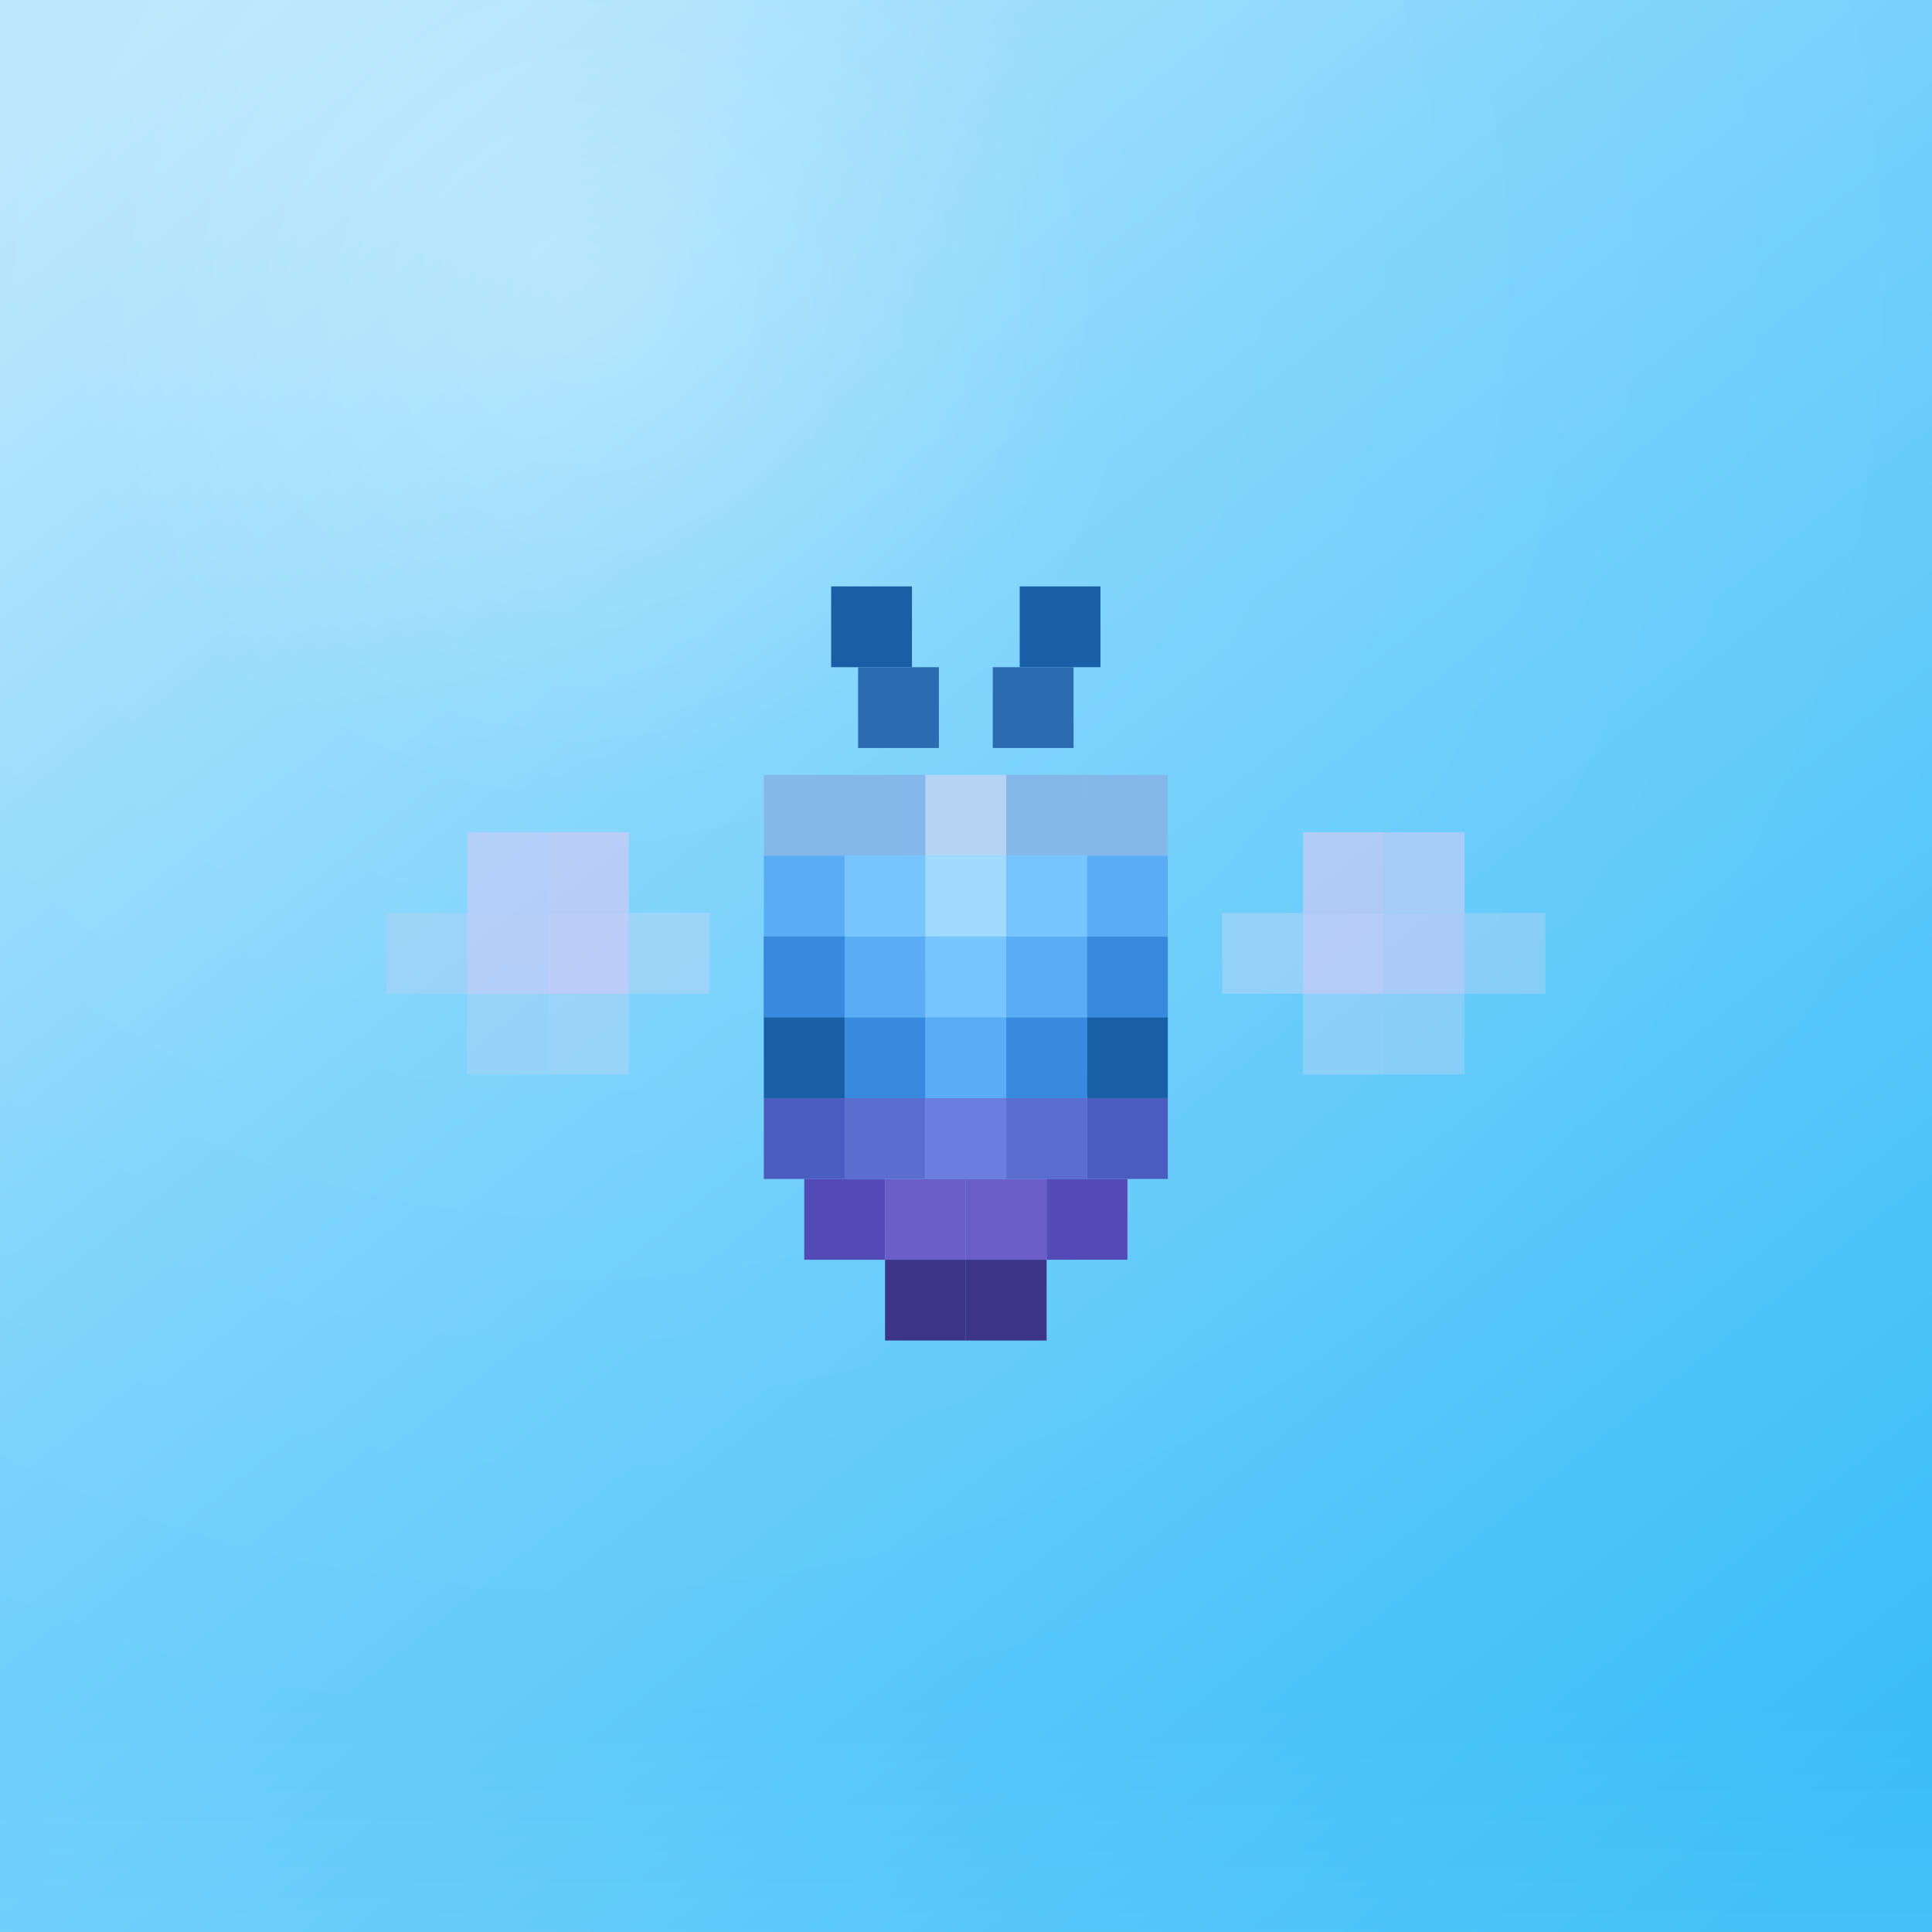
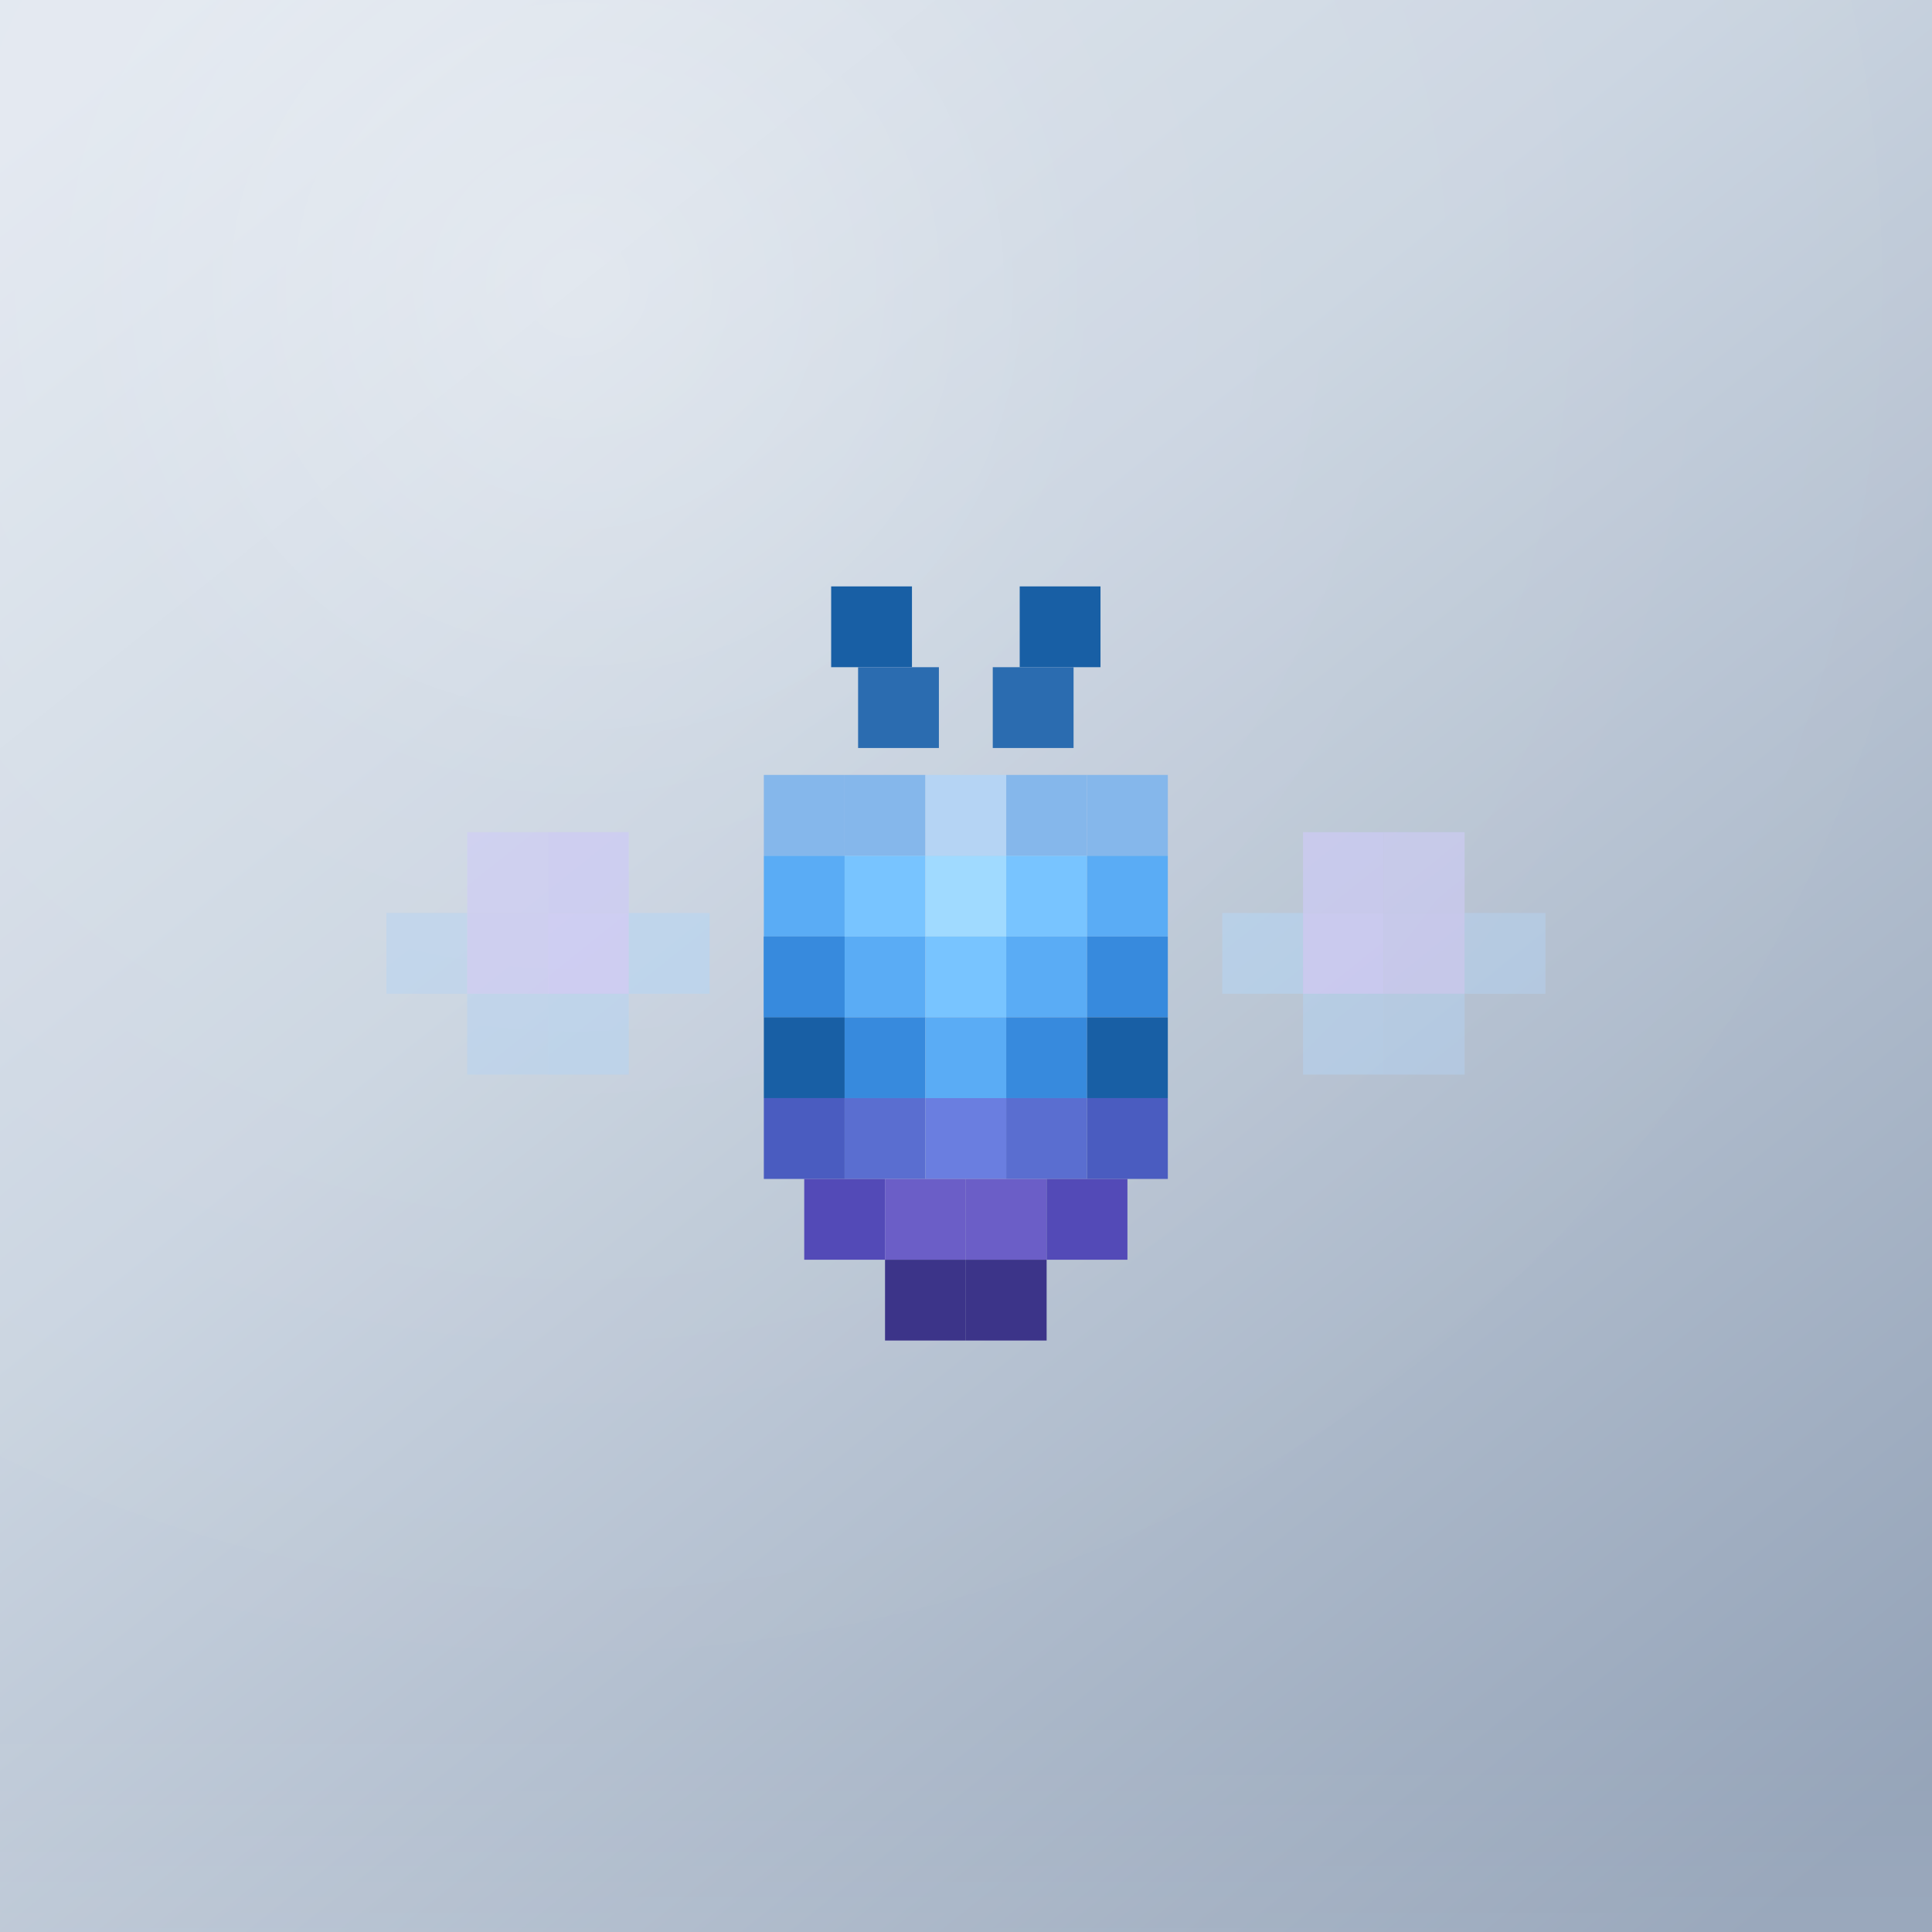
<svg xmlns="http://www.w3.org/2000/svg" viewBox="0 0 512 512">
  <defs>
    <linearGradient id="bg" x1="0.1" y1="0" x2="0.9" y2="1">
-       <stop offset="0%" stop-color="#bae6fd" />
-       <stop offset="38%" stop-color="#7dd3fc" />
-       <stop offset="100%" stop-color="#38bdf8" />
+       <stop offset="0%" stop-color="#e2e8f0" />
+       <stop offset="38%" stop-color="#cbd5e1" />
+       <stop offset="100%" stop-color="#94a3b8" />
    </linearGradient>
    <radialGradient id="glass" cx="0.3" cy="0.15" r="0.75">
      <stop offset="0%" stop-color="#fff" stop-opacity="0.28" />
      <stop offset="35%" stop-color="#fff" stop-opacity="0.06" />
      <stop offset="100%" stop-color="#fff" stop-opacity="0" />
    </radialGradient>
    <linearGradient id="bottom" x1="0.5" y1="0.88" x2="0.5" y2="1">
      <stop offset="0%" stop-color="#fff" stop-opacity="0" />
      <stop offset="100%" stop-color="#fff" stop-opacity="0.06" />
    </linearGradient>
  </defs>
  <rect width="512" height="512" fill="url(#bg)" />
  <rect width="512" height="512" fill="url(#glass)" />
  <rect width="512" height="512" fill="url(#bottom)" />
  <svg x="102.40" y="155.40" width="307.20" height="201.21" viewBox="0 0 171 112" preserveAspectRatio="xMidYMid meet">
    <g transform="matrix(1,0,0,1,-52.156,-152.359)">
      <g transform="matrix(0.496635,0,0,0.496635,28.3714,152.359)">
        <g transform="matrix(4,0,0,4,4,0)">
          <rect x="44" y="0" width="6" height="6" style="fill:rgb(24,95,165);" />
        </g>
        <g transform="matrix(4,0,0,4,4,0)">
          <rect x="58" y="0" width="6" height="6" style="fill:rgb(24,95,165);" />
        </g>
        <g transform="matrix(4,0,0,4,4,0)">
          <rect x="46" y="6" width="6" height="6" style="fill:rgb(43,108,176);" />
        </g>
        <g transform="matrix(4,0,0,4,4,0)">
          <rect x="56" y="6" width="6" height="6" style="fill:rgb(43,108,176);" />
        </g>
        <g>
          <g transform="matrix(4,0,0,4,0,0)">
            <rect x="40" y="14" width="6" height="6" style="fill:rgb(133,183,235);" />
          </g>
          <g transform="matrix(4,0,0,4,0,0)">
            <rect x="46" y="14" width="6" height="6" style="fill:rgb(133,183,235);" />
          </g>
          <g transform="matrix(4,0,0,4,0,0)">
            <rect x="52" y="14" width="6" height="6" style="fill:rgb(181,212,244);" />
          </g>
          <g transform="matrix(4,0,0,4,0,0)">
            <rect x="58" y="14" width="6" height="6" style="fill:rgb(133,183,235);" />
          </g>
          <g transform="matrix(4,0,0,4,0,0)">
            <rect x="64" y="14" width="6" height="6" style="fill:rgb(133,183,235);" />
          </g>
          <g transform="matrix(4,0,0,4,0,0)">
            <rect x="40" y="20" width="6" height="6" style="fill:rgb(90,172,245);" />
          </g>
          <g transform="matrix(4,0,0,4,0,0)">
            <rect x="46" y="20" width="6" height="6" style="fill:rgb(120,196,255);" />
          </g>
          <g transform="matrix(4,0,0,4,0,0)">
            <rect x="52" y="20" width="6" height="6" style="fill:rgb(160,218,255);" />
          </g>
          <g transform="matrix(4,0,0,4,0,0)">
            <rect x="58" y="20" width="6" height="6" style="fill:rgb(120,196,255);" />
          </g>
          <g transform="matrix(4,0,0,4,0,0)">
            <rect x="64" y="20" width="6" height="6" style="fill:rgb(90,172,245);" />
          </g>
          <g transform="matrix(4,0,0,4,0,0)">
            <rect x="40" y="26" width="6" height="6" style="fill:rgb(55,138,221);" />
          </g>
          <g transform="matrix(4,0,0,4,0,0)">
            <rect x="40" y="26" width="6" height="6" style="fill:rgb(55,138,221);" />
          </g>
          <g transform="matrix(4,0,0,4,0,0)">
            <rect x="46" y="26" width="6" height="6" style="fill:rgb(90,172,245);" />
          </g>
          <g transform="matrix(4,0,0,4,0,0)">
            <rect x="52" y="26" width="6" height="6" style="fill:rgb(120,196,255);" />
          </g>
          <g transform="matrix(4,0,0,4,0,0)">
            <rect x="58" y="26" width="6" height="6" style="fill:rgb(90,172,245);" />
          </g>
          <g transform="matrix(4,0,0,4,0,0)">
            <rect x="64" y="26" width="6" height="6" style="fill:rgb(55,138,221);" />
          </g>
          <g transform="matrix(4,0,0,4,0,0)">
            <rect x="40" y="32" width="6" height="6" style="fill:rgb(24,95,165);" />
          </g>
          <g transform="matrix(4,0,0,4,0,0)">
            <rect x="46" y="32" width="6" height="6" style="fill:rgb(55,138,221);" />
          </g>
          <g transform="matrix(4,0,0,4,0,0)">
            <rect x="52" y="32" width="6" height="6" style="fill:rgb(90,172,245);" />
          </g>
          <g transform="matrix(4,0,0,4,0,0)">
            <rect x="58" y="32" width="6" height="6" style="fill:rgb(55,138,221);" />
          </g>
          <g transform="matrix(4,0,0,4,0,0)">
            <rect x="64" y="32" width="6" height="6" style="fill:rgb(24,95,165);" />
          </g>
          <g transform="matrix(4,0,0,4,0,0)">
            <rect x="40" y="38" width="6" height="6" style="fill:rgb(74,92,192);" />
          </g>
          <g transform="matrix(4,0,0,4,0,0)">
            <rect x="46" y="38" width="6" height="6" style="fill:rgb(90,110,208);" />
          </g>
          <g transform="matrix(4,0,0,4,0,0)">
            <rect x="52" y="38" width="6" height="6" style="fill:rgb(106,126,224);" />
          </g>
          <g transform="matrix(4,0,0,4,0,0)">
            <rect x="58" y="38" width="6" height="6" style="fill:rgb(90,110,208);" />
          </g>
          <g transform="matrix(4,0,0,4,0,0)">
            <rect x="64" y="38" width="6" height="6" style="fill:rgb(74,92,192);" />
          </g>
          <g transform="matrix(4,0,0,4,-4,0)">
            <rect x="44" y="44" width="6" height="6" style="fill:rgb(83,74,183);" />
          </g>
          <g transform="matrix(4,0,0,4,-4,0)">
            <rect x="50" y="44" width="6" height="6" style="fill:rgb(107,94,199);" />
          </g>
          <g transform="matrix(4,0,0,4,-4,0)">
            <rect x="56" y="44" width="6" height="6" style="fill:rgb(107,94,199);" />
          </g>
          <g transform="matrix(4,0,0,4,-4,0)">
            <rect x="62" y="44" width="6" height="6" style="fill:rgb(83,74,183);" />
          </g>
          <g transform="matrix(4,0,0,4,-4,0)">
            <rect x="50" y="50" width="6" height="6" style="fill:rgb(60,52,137);" />
          </g>
          <g transform="matrix(4,0,0,4,-4,0)">
            <rect x="56" y="50" width="6" height="6" style="fill:rgb(60,52,137);" />
          </g>
        </g>
      </g>
      <g transform="matrix(0.496635,0,0,0.496635,32.5749,152.359)">
        <g transform="matrix(4,0,0,4,-0.572407,1)">
          <rect x="16" y="18" width="6" height="6" style="fill:rgb(206,203,246);fill-opacity:0.6;" />
        </g>
        <g transform="matrix(4,0,0,4,-0.572407,1)">
          <rect x="22" y="18" width="6" height="6" style="fill:rgb(206,203,246);fill-opacity:0.7;" />
        </g>
        <g transform="matrix(4,0,0,4,-0.572407,1)">
          <rect x="10" y="24" width="6" height="6" style="fill:rgb(181,212,244);fill-opacity:0.45;" />
        </g>
        <g transform="matrix(4,0,0,4,-0.572407,1)">
          <rect x="16" y="24" width="6" height="6" style="fill:rgb(206,203,246);fill-opacity:0.65;" />
        </g>
        <g transform="matrix(4,0,0,4,-0.572407,1)">
          <rect x="22" y="24" width="6" height="6" style="fill:rgb(206,203,246);fill-opacity:0.75;" />
        </g>
        <g transform="matrix(4,0,0,4,-0.572407,1)">
          <rect x="28" y="24" width="6" height="6" style="fill:rgb(181,212,244);fill-opacity:0.55;" />
        </g>
        <g transform="matrix(4,0,0,4,-0.572407,1)">
          <rect x="16" y="30" width="6" height="6" style="fill:rgb(181,212,244);fill-opacity:0.45;" />
        </g>
        <g transform="matrix(4,0,0,4,-0.572407,1)">
          <rect x="22" y="30" width="6" height="6" style="fill:rgb(181,212,244);fill-opacity:0.5;" />
        </g>
      </g>
      <g transform="matrix(0.496635,0,0,0.496635,36.3938,152.855)">
        <g transform="matrix(4,0,0,4,0,0)">
          <rect x="76" y="18" width="6" height="6" style="fill:rgb(206,203,246);fill-opacity:0.7;" />
        </g>
        <g transform="matrix(4,0,0,4,0,0)">
          <rect x="82" y="18" width="6" height="6" style="fill:rgb(206,203,246);fill-opacity:0.6;" />
        </g>
        <g transform="matrix(4,0,0,4,0,0)">
          <rect x="70" y="24" width="6" height="6" style="fill:rgb(181,212,244);fill-opacity:0.55;" />
        </g>
        <g transform="matrix(4,0,0,4,0,0)">
          <rect x="76" y="24" width="6" height="6" style="fill:rgb(206,203,246);fill-opacity:0.75;" />
        </g>
        <g transform="matrix(4,0,0,4,0,0)">
          <rect x="82" y="24" width="6" height="6" style="fill:rgb(206,203,246);fill-opacity:0.65;" />
        </g>
        <g transform="matrix(4,0,0,4,0,0)">
          <rect x="88" y="24" width="6" height="6" style="fill:rgb(181,212,244);fill-opacity:0.45;" />
        </g>
        <g transform="matrix(4,0,0,4,0,0)">
          <rect x="76" y="30" width="6" height="6" style="fill:rgb(181,212,244);fill-opacity:0.5;" />
        </g>
        <g transform="matrix(4,0,0,4,0,0)">
          <rect x="82" y="30" width="6" height="6" style="fill:rgb(181,212,244);fill-opacity:0.45;" />
        </g>
      </g>
    </g>
  </svg>
</svg>
